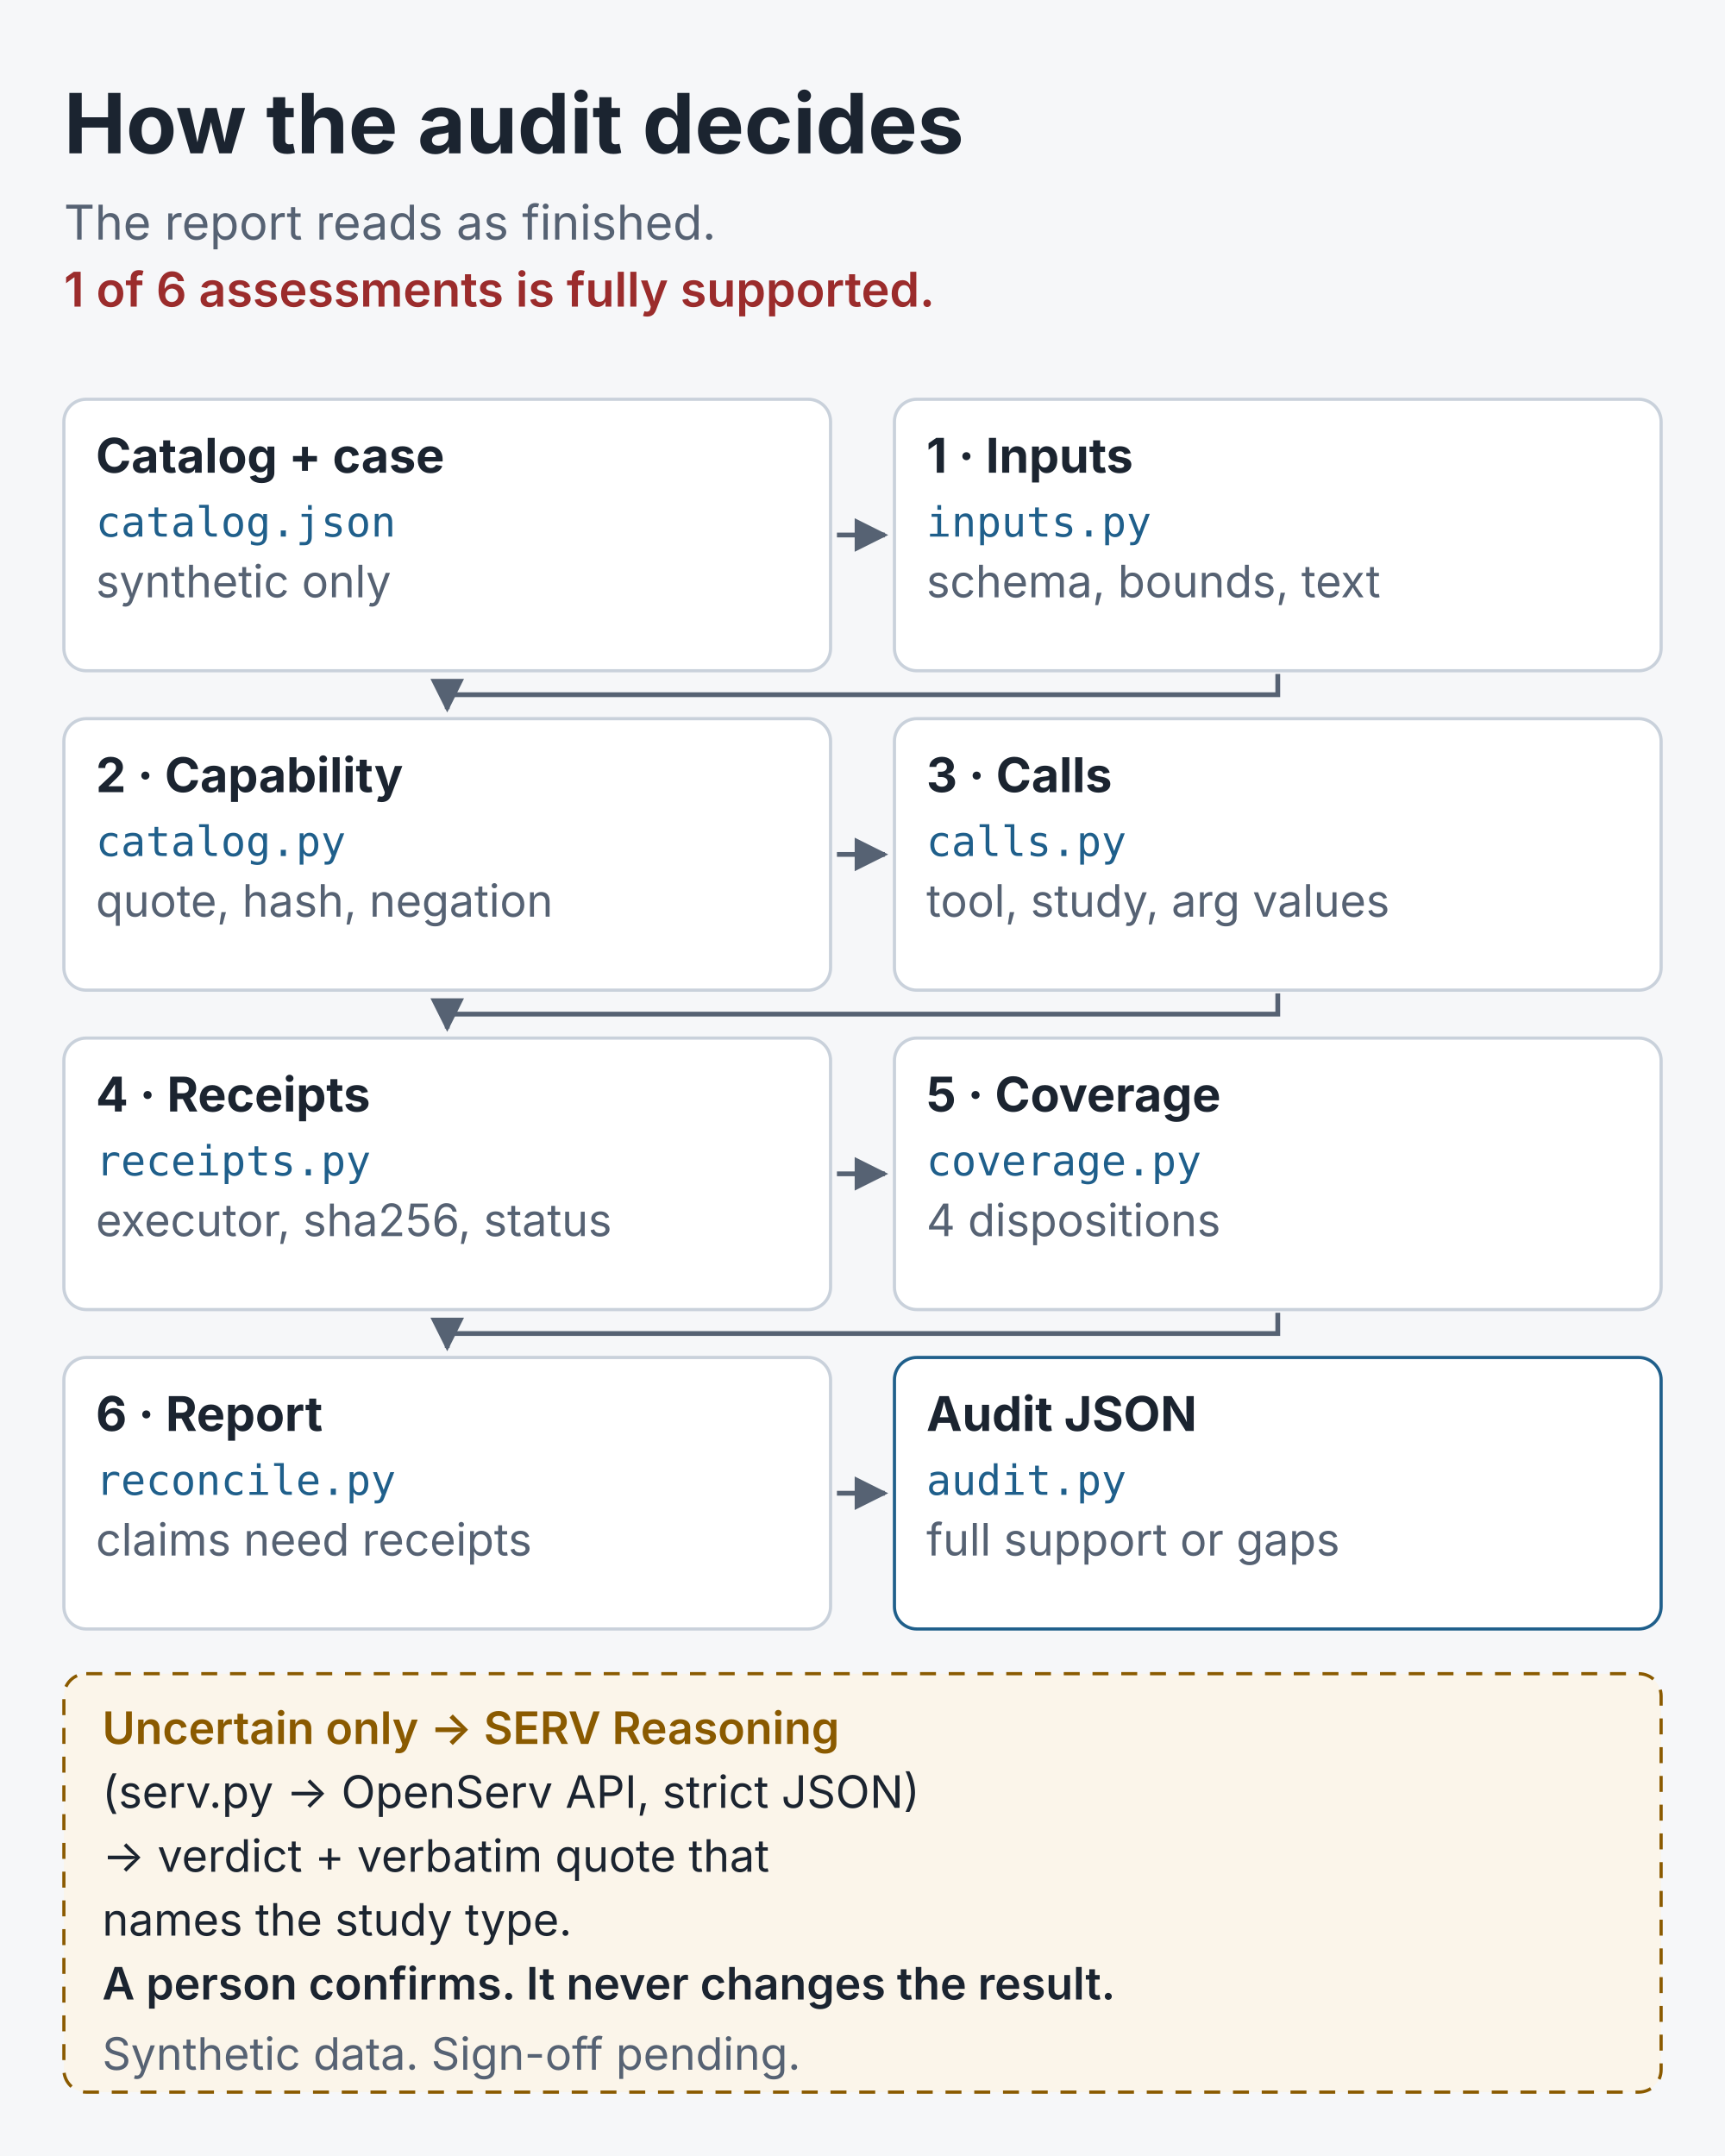
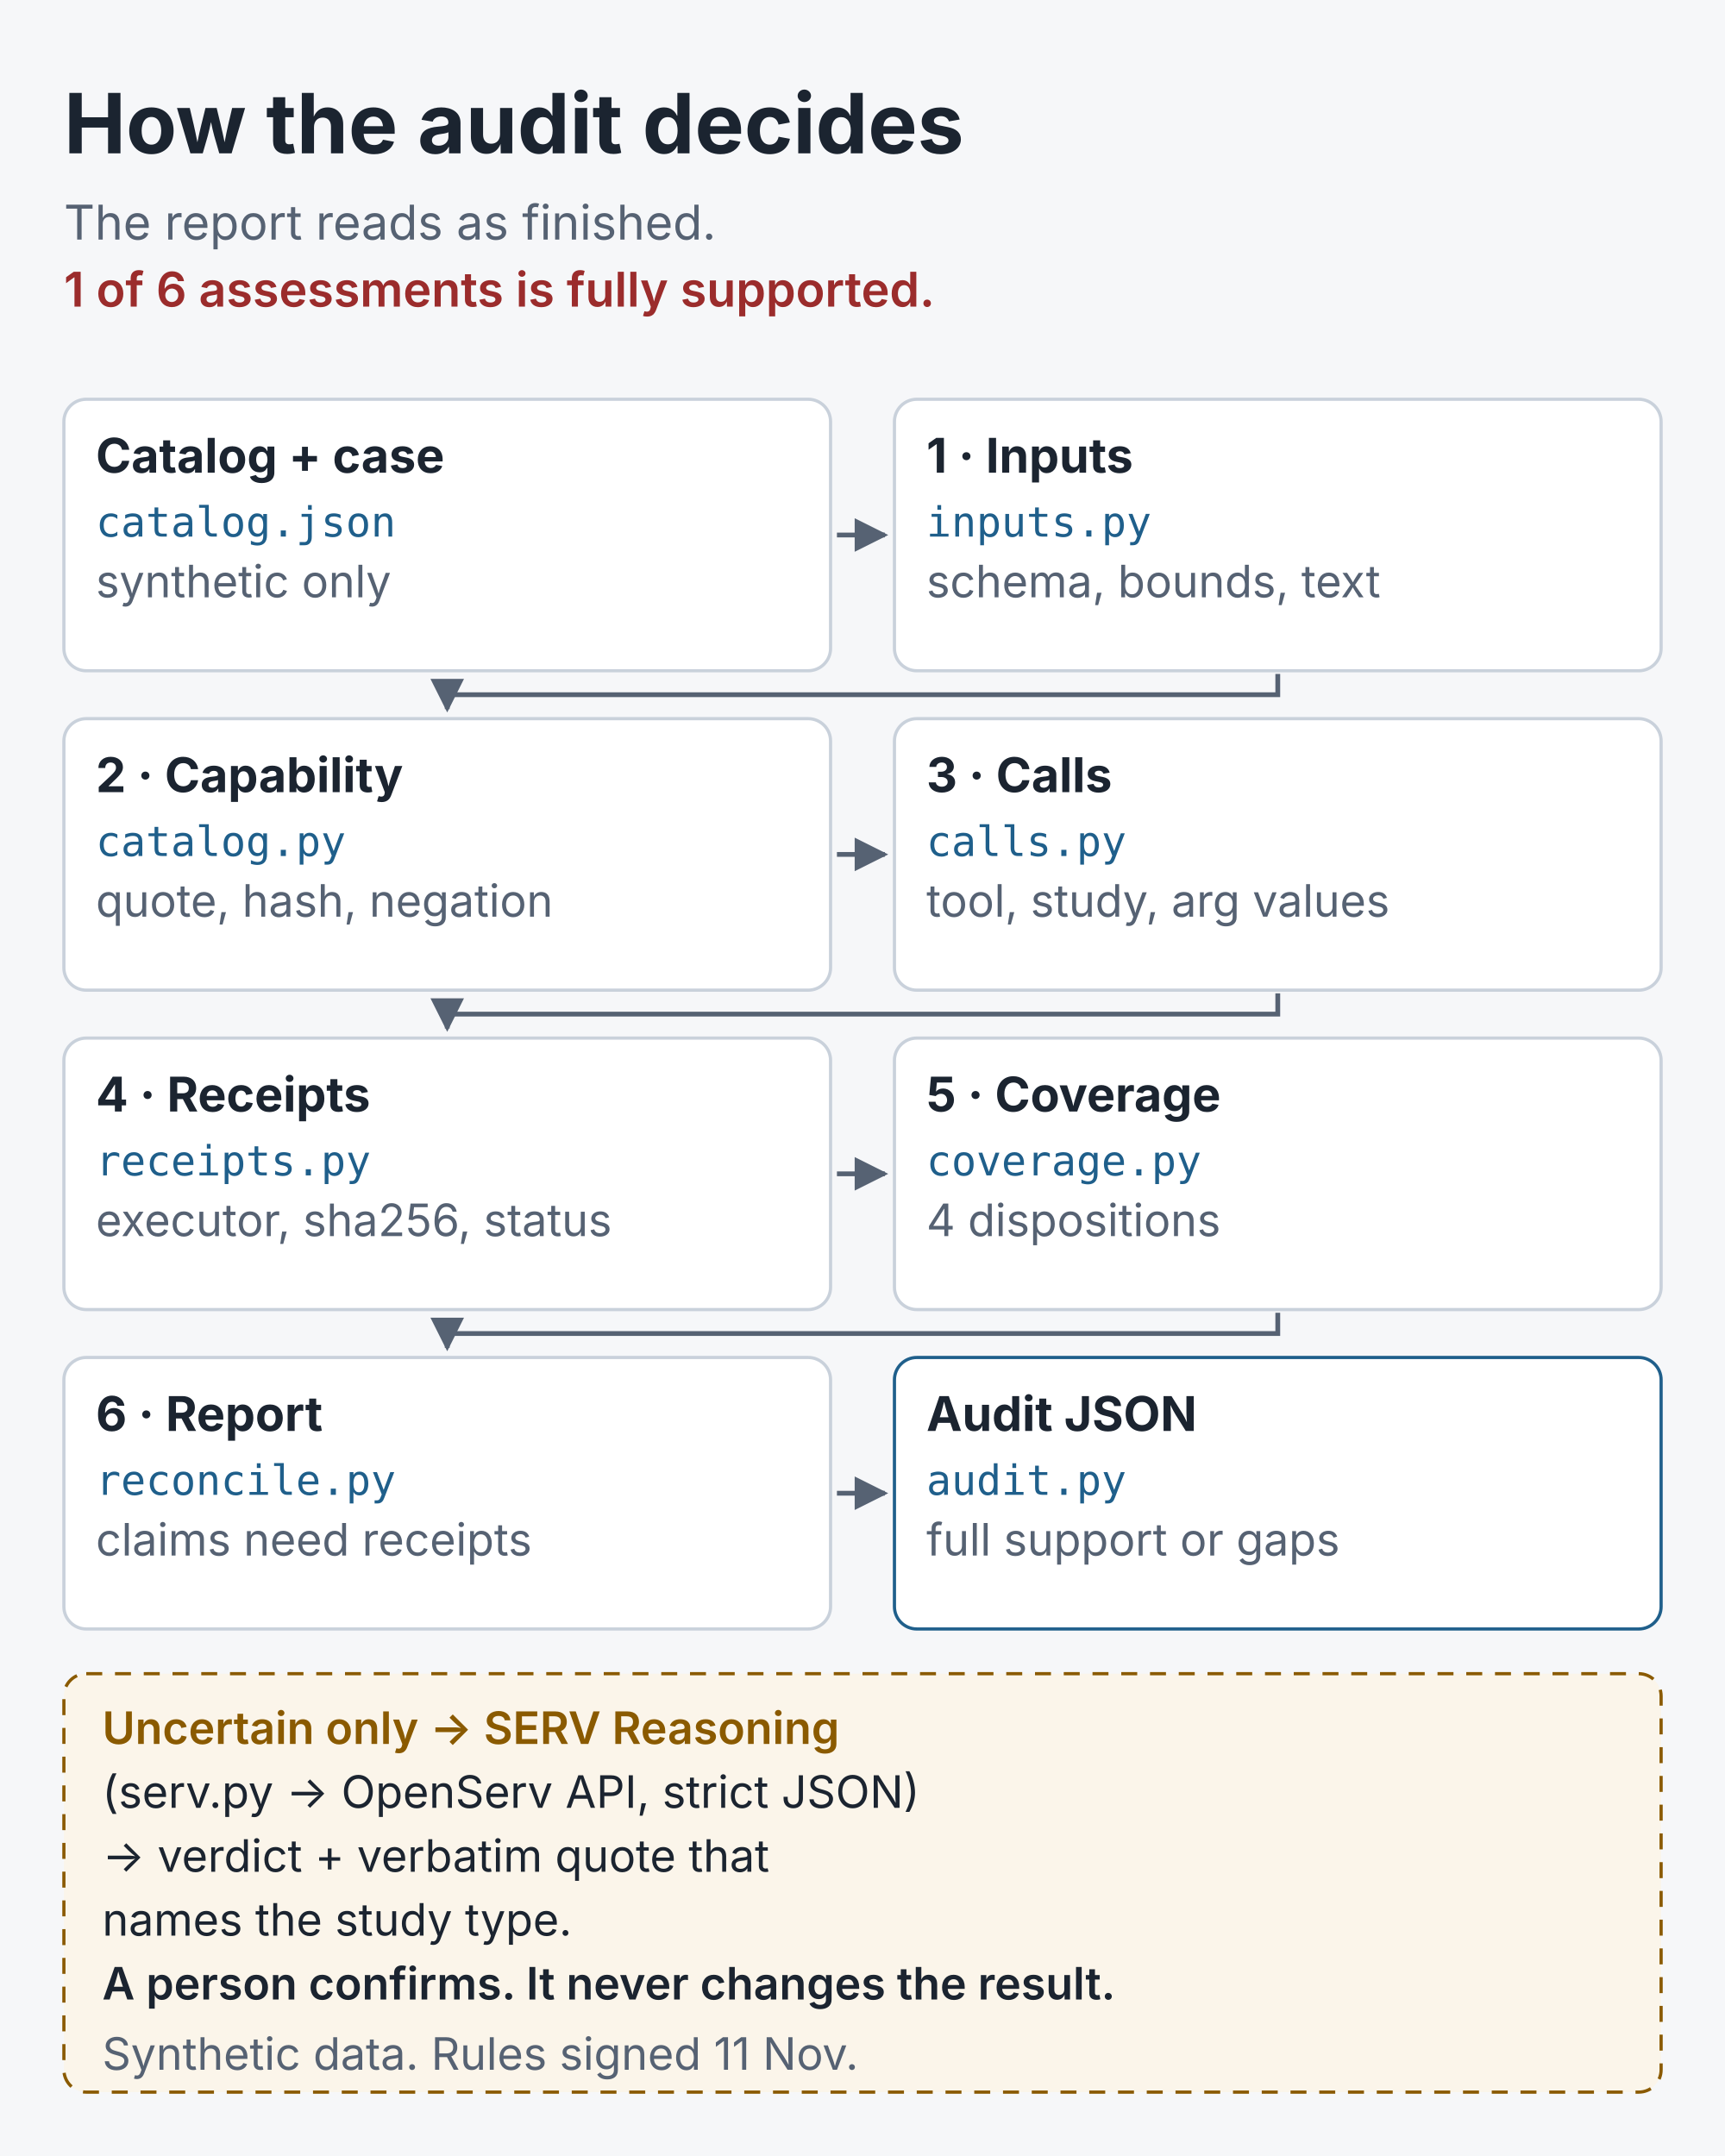
<svg xmlns="http://www.w3.org/2000/svg" width="1080" height="1350" viewBox="0 0 1080 1350">
  <defs>
    <marker id="a" viewBox="0 0 10 10" refX="9" refY="5" markerWidth="7" markerHeight="7" orient="auto">
      <path d="M0,0 L10,5 L0,10 z" fill="#566273" />
    </marker>
    <marker id="w" viewBox="0 0 10 10" refX="9" refY="5" markerWidth="7" markerHeight="7" orient="auto">
      <path d="M0,0 L10,5 L0,10 z" fill="#8a5a00" />
    </marker>
  </defs>
  <rect width="1080" height="1350" fill="#f6f7f9" />
  <text x="40" y="96" font-family="Inter, -apple-system, 'Segoe UI', Roboto, sans-serif" font-size="52" font-weight="700" fill="#1b2430" text-anchor="start">How the audit decides</text>
  <text x="40" y="150" font-family="Inter, -apple-system, 'Segoe UI', Roboto, sans-serif" font-size="30" font-weight="400" fill="#566273" text-anchor="start">The report reads as finished.</text>
  <text x="40" y="192" font-family="Inter, -apple-system, 'Segoe UI', Roboto, sans-serif" font-size="30" font-weight="600" fill="#9b2c2c" text-anchor="start">1 of 6 assessments is fully supported.</text>
  <rect x="40" y="250" width="480" height="170" rx="14" fill="#ffffff" stroke="#c9d1db" stroke-width="2" />
  <text x="60" y="296" font-family="Inter, -apple-system, 'Segoe UI', Roboto, sans-serif" font-size="30" font-weight="700" fill="#1b2430" text-anchor="start">Catalog + case</text>
  <text x="60" y="336" font-family="ui-monospace, Menlo, monospace" font-size="26" font-weight="400" fill="#1f5f8b" text-anchor="start">catalog.json</text>
  <text x="60" y="374" font-family="Inter, -apple-system, 'Segoe UI', Roboto, sans-serif" font-size="28" font-weight="400" fill="#566273" text-anchor="start">synthetic only</text>
  <line x1="524" y1="335.0" x2="554" y2="335.0" stroke="#566273" stroke-width="3" marker-end="url(#a)" />
  <rect x="560" y="250" width="480" height="170" rx="14" fill="#ffffff" stroke="#c9d1db" stroke-width="2" />
  <text x="580" y="296" font-family="Inter, -apple-system, 'Segoe UI', Roboto, sans-serif" font-size="30" font-weight="700" fill="#1b2430" text-anchor="start">1 · Inputs</text>
  <text x="580" y="336" font-family="ui-monospace, Menlo, monospace" font-size="26" font-weight="400" fill="#1f5f8b" text-anchor="start">inputs.py</text>
  <text x="580" y="374" font-family="Inter, -apple-system, 'Segoe UI', Roboto, sans-serif" font-size="28" font-weight="400" fill="#566273" text-anchor="start">schema, bounds, text</text>
  <path d="M800.0,422 V435 H280.0 V444" fill="none" stroke="#566273" stroke-width="3" marker-end="url(#a)" />
  <rect x="40" y="450" width="480" height="170" rx="14" fill="#ffffff" stroke="#c9d1db" stroke-width="2" />
  <text x="60" y="496" font-family="Inter, -apple-system, 'Segoe UI', Roboto, sans-serif" font-size="30" font-weight="700" fill="#1b2430" text-anchor="start">2 · Capability</text>
  <text x="60" y="536" font-family="ui-monospace, Menlo, monospace" font-size="26" font-weight="400" fill="#1f5f8b" text-anchor="start">catalog.py</text>
  <text x="60" y="574" font-family="Inter, -apple-system, 'Segoe UI', Roboto, sans-serif" font-size="28" font-weight="400" fill="#566273" text-anchor="start">quote, hash, negation</text>
  <line x1="524" y1="535.0" x2="554" y2="535.0" stroke="#566273" stroke-width="3" marker-end="url(#a)" />
  <rect x="560" y="450" width="480" height="170" rx="14" fill="#ffffff" stroke="#c9d1db" stroke-width="2" />
  <text x="580" y="496" font-family="Inter, -apple-system, 'Segoe UI', Roboto, sans-serif" font-size="30" font-weight="700" fill="#1b2430" text-anchor="start">3 · Calls</text>
  <text x="580" y="536" font-family="ui-monospace, Menlo, monospace" font-size="26" font-weight="400" fill="#1f5f8b" text-anchor="start">calls.py</text>
  <text x="580" y="574" font-family="Inter, -apple-system, 'Segoe UI', Roboto, sans-serif" font-size="28" font-weight="400" fill="#566273" text-anchor="start">tool, study, arg values</text>
  <path d="M800.0,622 V635 H280.0 V644" fill="none" stroke="#566273" stroke-width="3" marker-end="url(#a)" />
  <rect x="40" y="650" width="480" height="170" rx="14" fill="#ffffff" stroke="#c9d1db" stroke-width="2" />
  <text x="60" y="696" font-family="Inter, -apple-system, 'Segoe UI', Roboto, sans-serif" font-size="30" font-weight="700" fill="#1b2430" text-anchor="start">4 · Receipts</text>
  <text x="60" y="736" font-family="ui-monospace, Menlo, monospace" font-size="26" font-weight="400" fill="#1f5f8b" text-anchor="start">receipts.py</text>
  <text x="60" y="774" font-family="Inter, -apple-system, 'Segoe UI', Roboto, sans-serif" font-size="28" font-weight="400" fill="#566273" text-anchor="start">executor, sha256, status</text>
  <line x1="524" y1="735.0" x2="554" y2="735.0" stroke="#566273" stroke-width="3" marker-end="url(#a)" />
  <rect x="560" y="650" width="480" height="170" rx="14" fill="#ffffff" stroke="#c9d1db" stroke-width="2" />
  <text x="580" y="696" font-family="Inter, -apple-system, 'Segoe UI', Roboto, sans-serif" font-size="30" font-weight="700" fill="#1b2430" text-anchor="start">5 · Coverage</text>
  <text x="580" y="736" font-family="ui-monospace, Menlo, monospace" font-size="26" font-weight="400" fill="#1f5f8b" text-anchor="start">coverage.py</text>
  <text x="580" y="774" font-family="Inter, -apple-system, 'Segoe UI', Roboto, sans-serif" font-size="28" font-weight="400" fill="#566273" text-anchor="start">4 dispositions</text>
  <path d="M800.0,822 V835 H280.0 V844" fill="none" stroke="#566273" stroke-width="3" marker-end="url(#a)" />
  <rect x="40" y="850" width="480" height="170" rx="14" fill="#ffffff" stroke="#c9d1db" stroke-width="2" />
  <text x="60" y="896" font-family="Inter, -apple-system, 'Segoe UI', Roboto, sans-serif" font-size="30" font-weight="700" fill="#1b2430" text-anchor="start">6 · Report</text>
  <text x="60" y="936" font-family="ui-monospace, Menlo, monospace" font-size="26" font-weight="400" fill="#1f5f8b" text-anchor="start">reconcile.py</text>
  <text x="60" y="974" font-family="Inter, -apple-system, 'Segoe UI', Roboto, sans-serif" font-size="28" font-weight="400" fill="#566273" text-anchor="start">claims need receipts</text>
  <line x1="524" y1="935.0" x2="554" y2="935.0" stroke="#566273" stroke-width="3" marker-end="url(#a)" />
  <rect x="560" y="850" width="480" height="170" rx="14" fill="#ffffff" stroke="#1f5f8b" stroke-width="2" />
  <text x="580" y="896" font-family="Inter, -apple-system, 'Segoe UI', Roboto, sans-serif" font-size="30" font-weight="700" fill="#1b2430" text-anchor="start">Audit JSON</text>
  <text x="580" y="936" font-family="ui-monospace, Menlo, monospace" font-size="26" font-weight="400" fill="#1f5f8b" text-anchor="start">audit.py</text>
  <text x="580" y="974" font-family="Inter, -apple-system, 'Segoe UI', Roboto, sans-serif" font-size="28" font-weight="400" fill="#566273" text-anchor="start">full support or gaps</text>
  <rect x="40" y="1048" width="1000" height="262" rx="14" fill="#fbf5ea" stroke="#8a5a00" stroke-width="2" stroke-dasharray="10 8" />
  <text x="64" y="1092" font-family="Inter, -apple-system, 'Segoe UI', Roboto, sans-serif" font-size="28" font-weight="600" fill="#8a5a00" text-anchor="start">Uncertain only → SERV Reasoning</text>
  <text x="64" y="1132" font-family="Inter, -apple-system, 'Segoe UI', Roboto, sans-serif" font-size="28" font-weight="400" fill="#1b2430" text-anchor="start">(serv.py → OpenServ API, strict JSON)</text>
  <text x="64" y="1172" font-family="Inter, -apple-system, 'Segoe UI', Roboto, sans-serif" font-size="28" font-weight="400" fill="#1b2430" text-anchor="start">→ verdict + verbatim quote that</text>
  <text x="64" y="1212" font-family="Inter, -apple-system, 'Segoe UI', Roboto, sans-serif" font-size="28" font-weight="400" fill="#1b2430" text-anchor="start">names the study type.</text>
  <text x="64" y="1252" font-family="Inter, -apple-system, 'Segoe UI', Roboto, sans-serif" font-size="28" font-weight="600" fill="#1b2430" text-anchor="start">A person confirms. It never changes the result.</text>
-   <text x="64" y="1296" font-family="Inter, -apple-system, 'Segoe UI', Roboto, sans-serif" font-size="28" font-weight="400" fill="#566273" text-anchor="start">Synthetic data. Sign-off pending.</text>
+   <text x="64" y="1296" font-family="Inter, -apple-system, 'Segoe UI', Roboto, sans-serif" font-size="28" font-weight="400" fill="#566273" text-anchor="start">Synthetic data. Rules signed 11 Nov.</text>
</svg>
